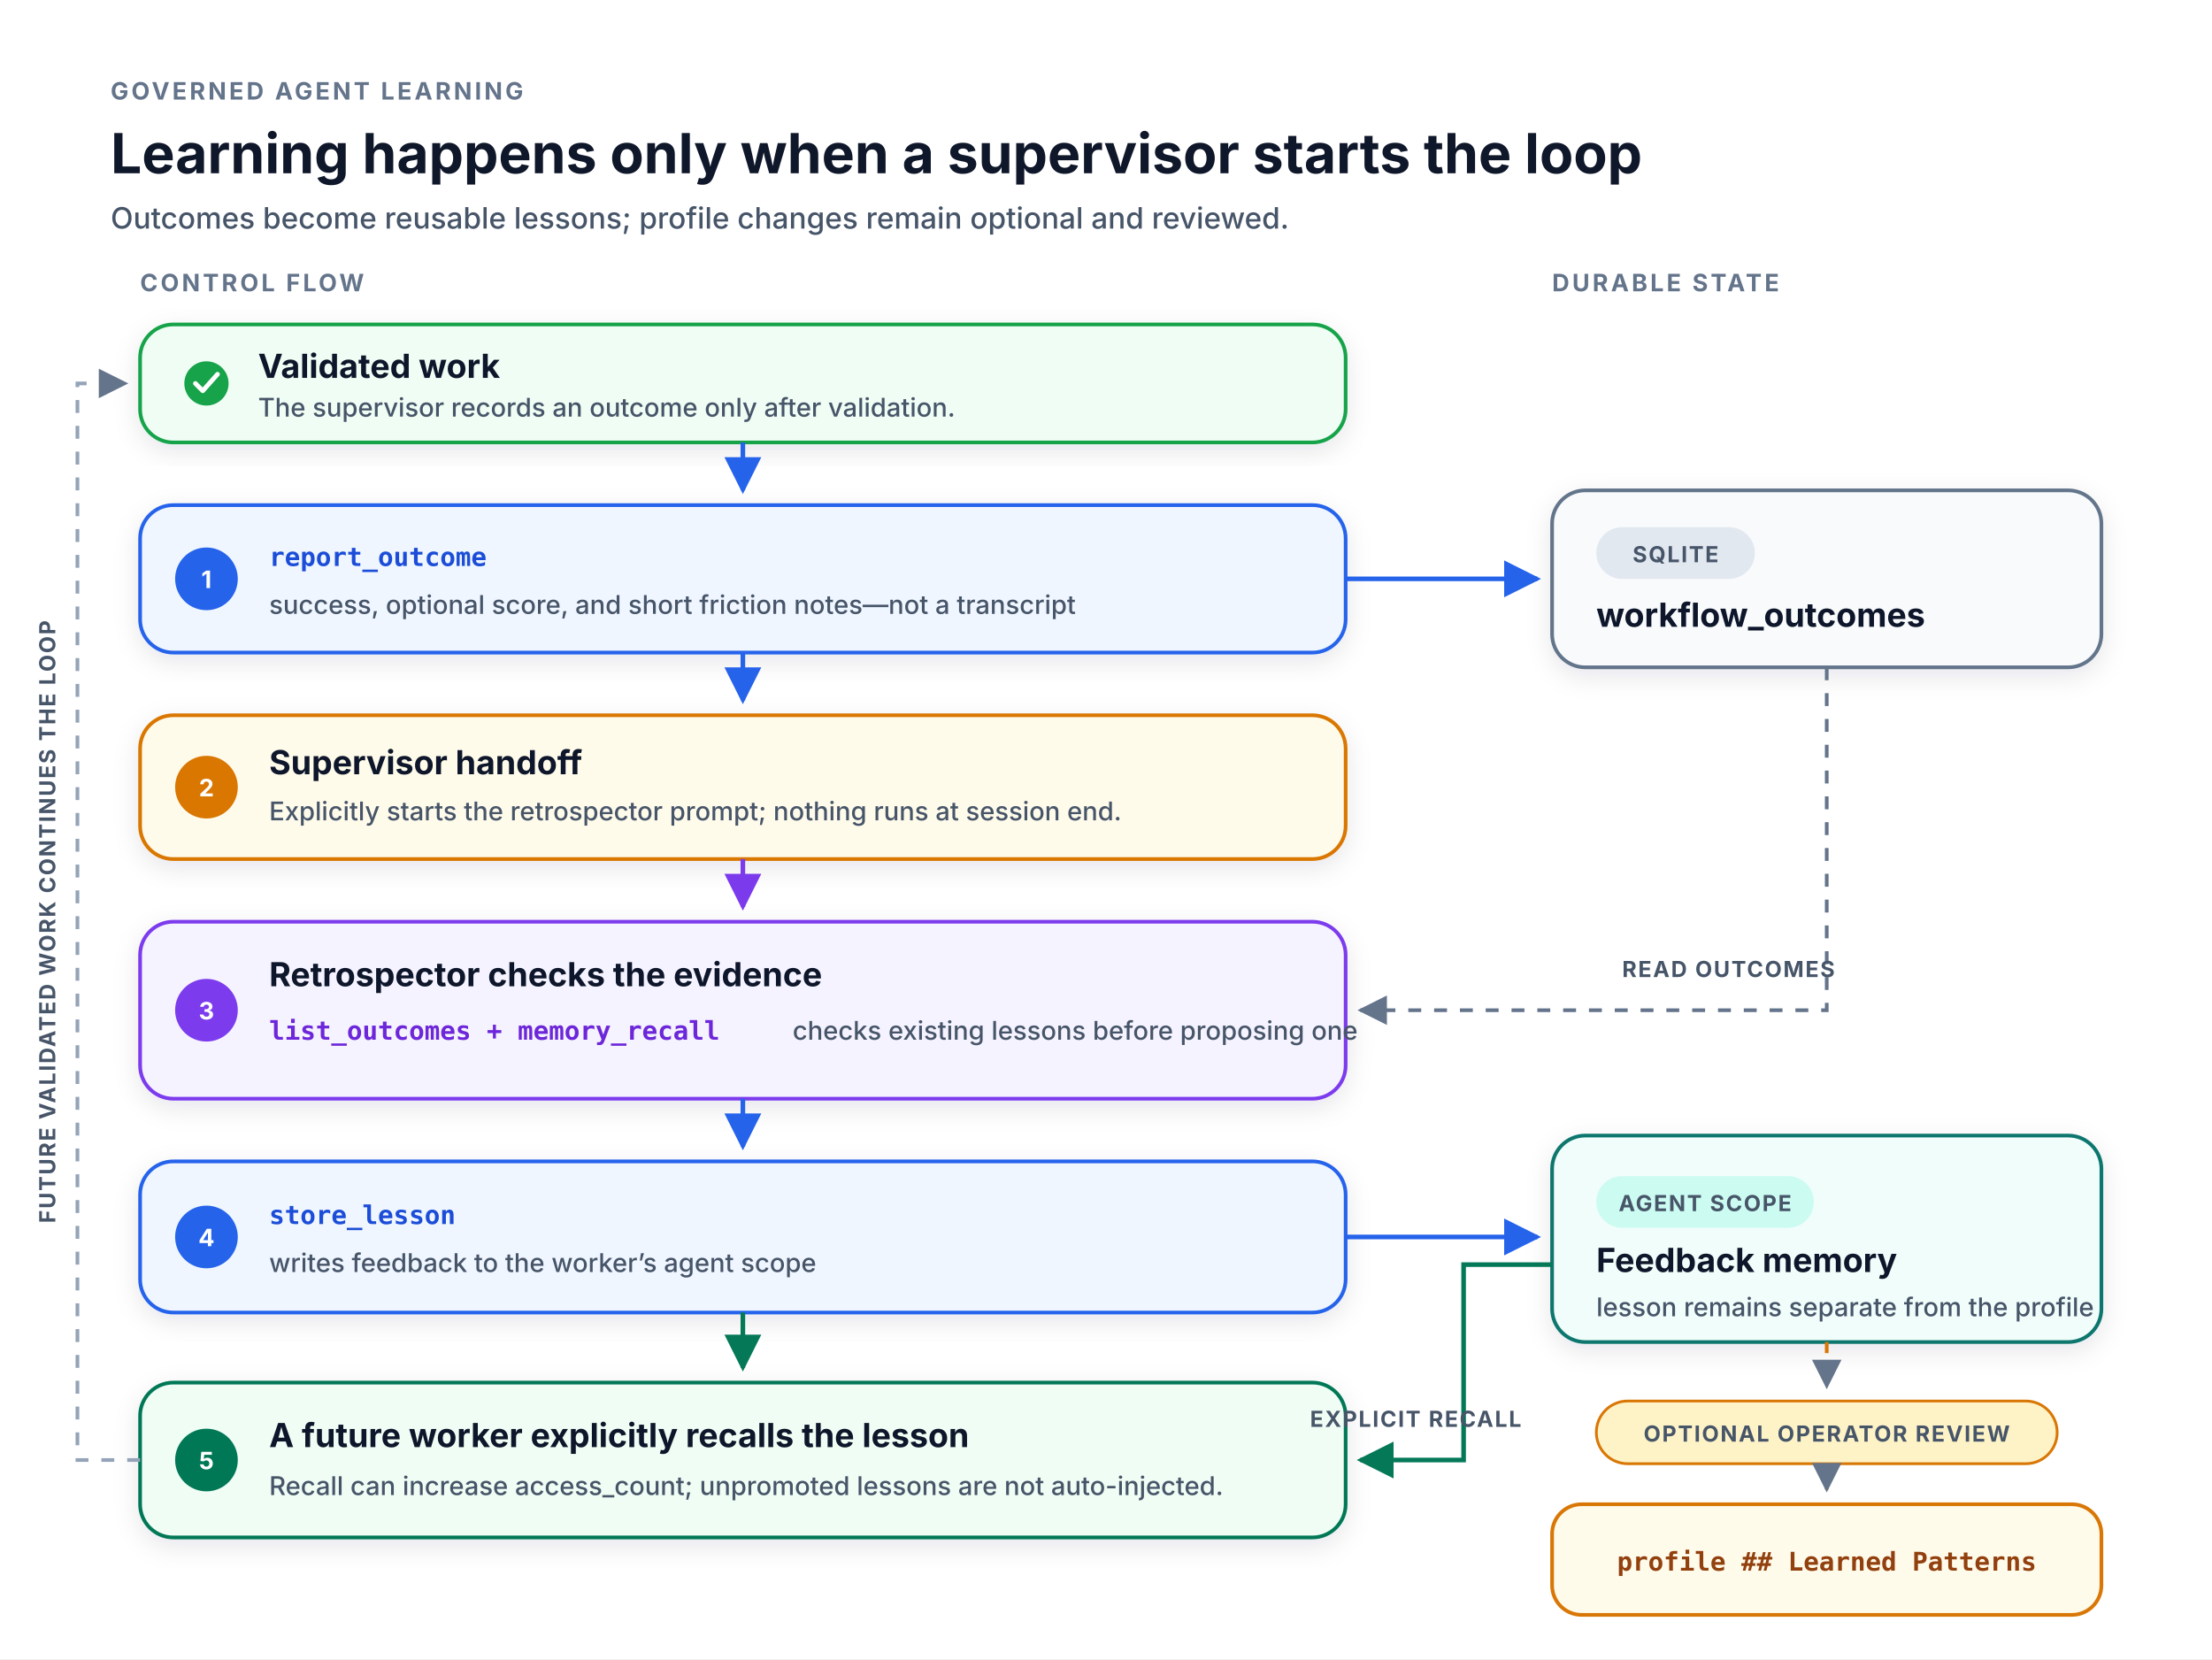
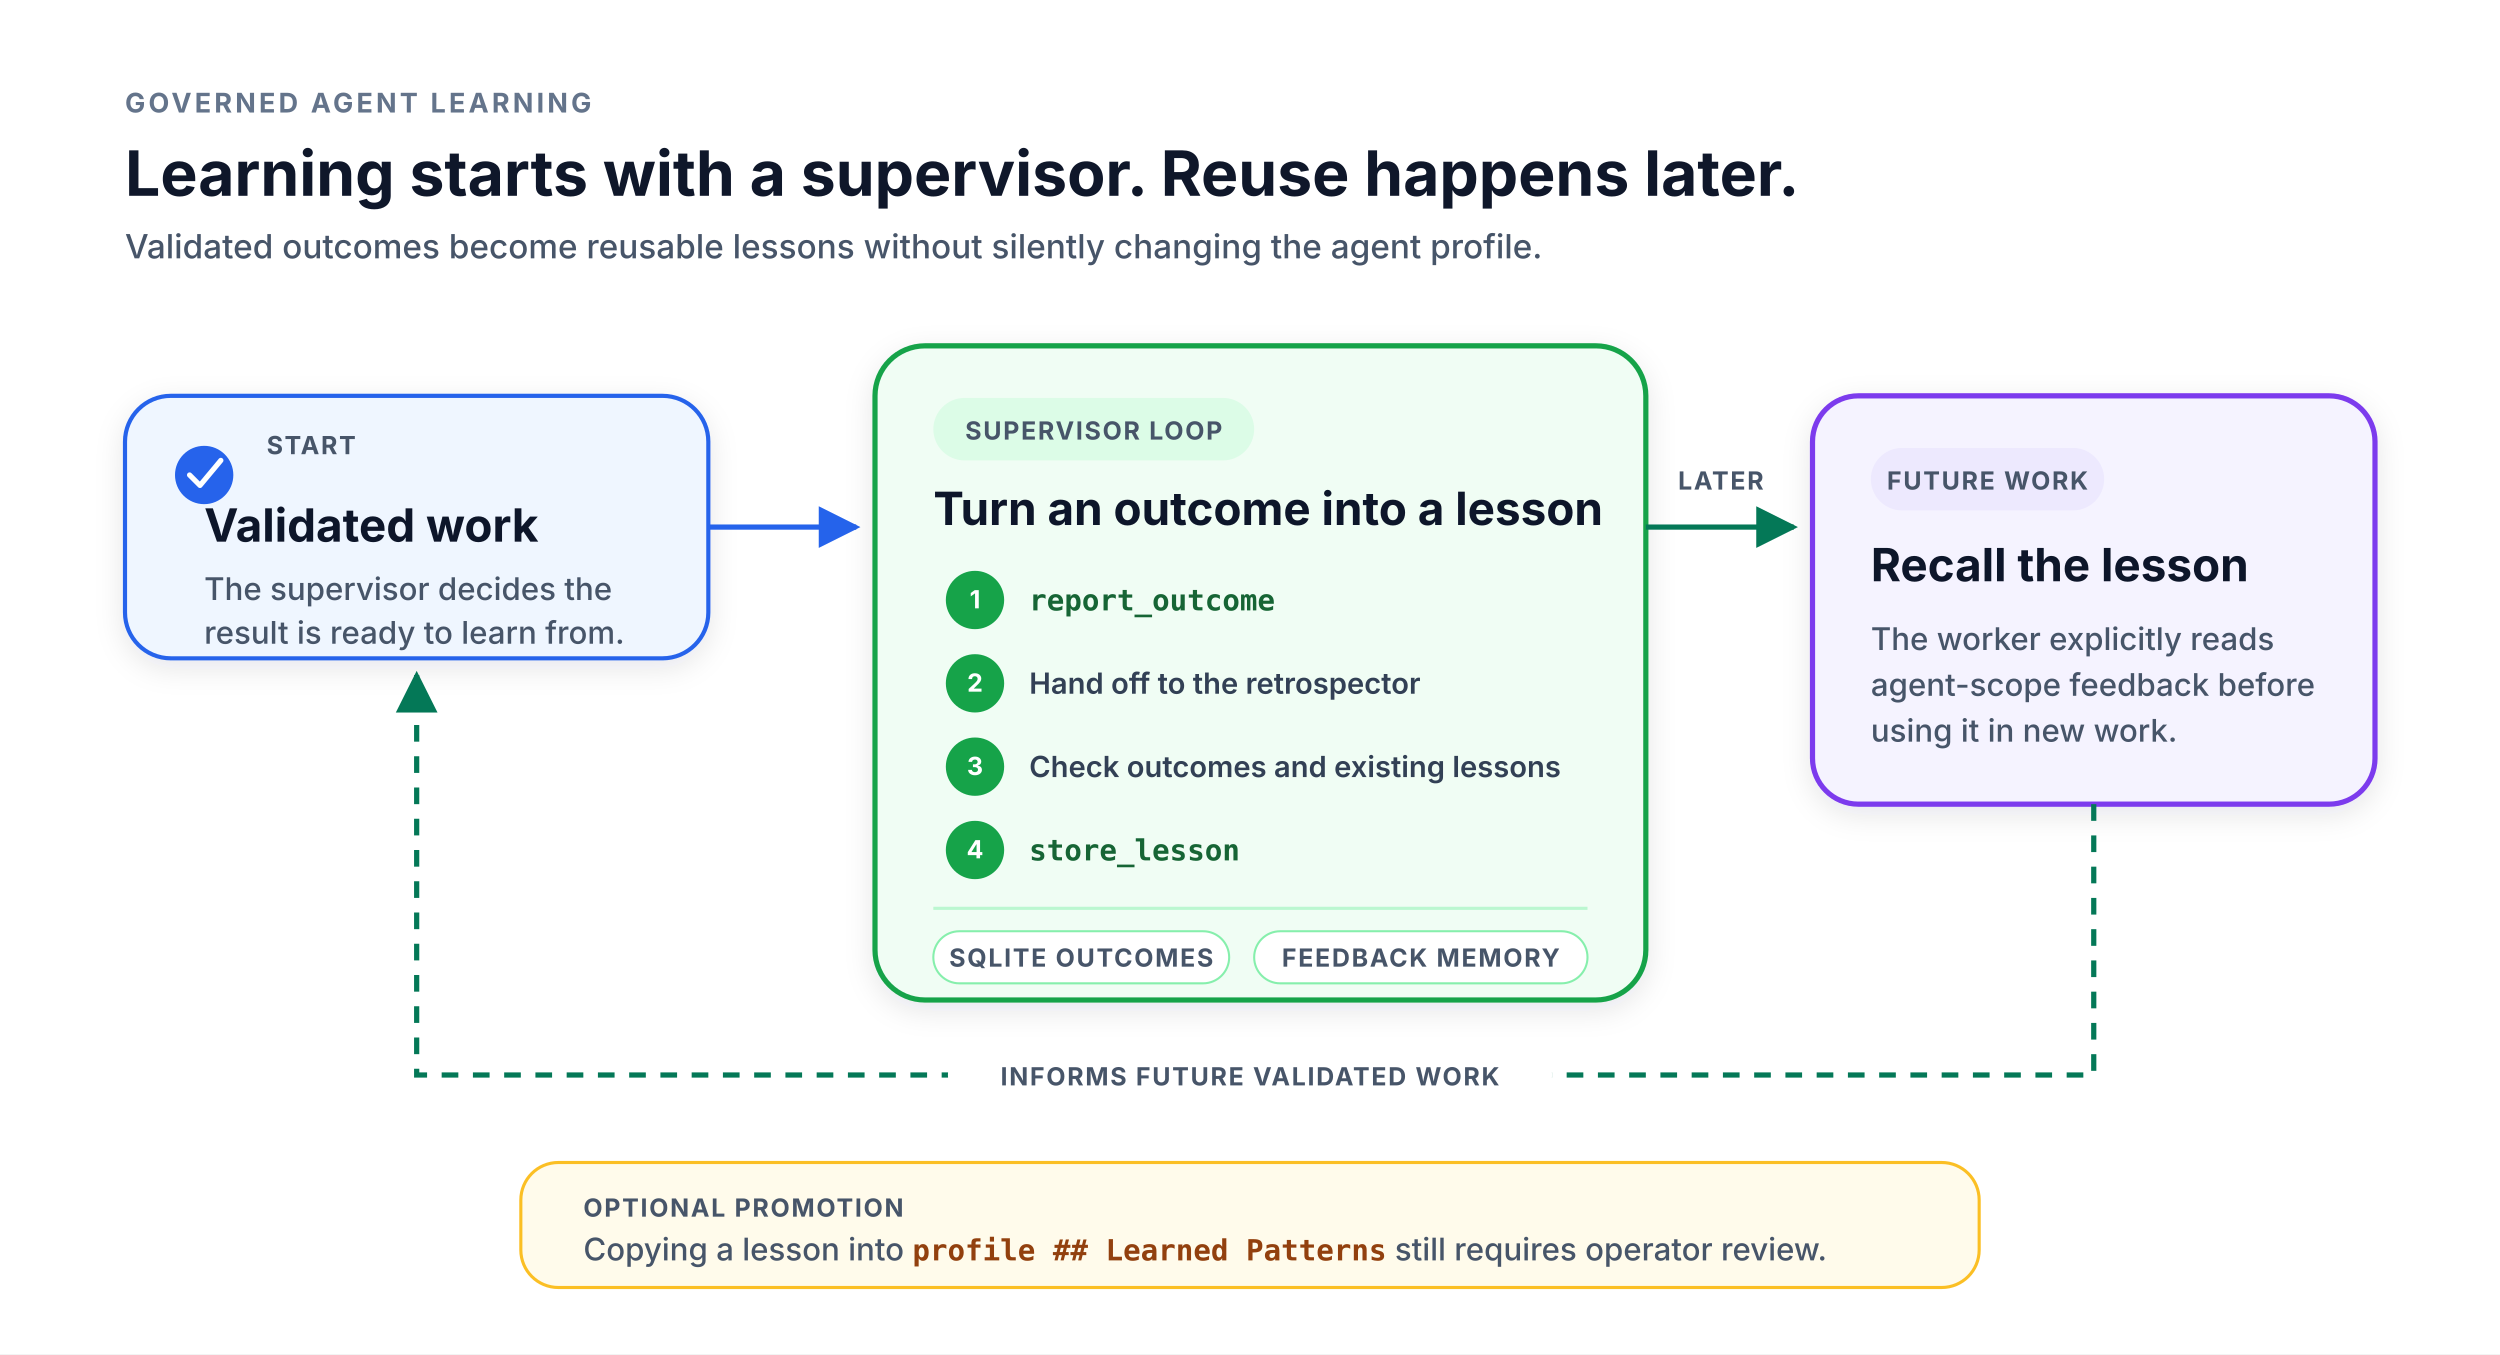
- <svg xmlns="http://www.w3.org/2000/svg" width="1200" height="900" viewBox="0 0 1200 900" role="img" aria-labelledby="title desc">
+ <svg xmlns="http://www.w3.org/2000/svg" width="1200" height="650" viewBox="0 0 1200 650" role="img" aria-labelledby="title desc">
  <defs>
    <filter id="shadow" x="-20%" y="-20%" width="140%" height="140%">
      <feDropShadow dx="0" dy="4" stdDeviation="7" flood-color="#0f172a" flood-opacity="0.10" />
    </filter>
    <marker id="arrow-blue" viewBox="0 0 10 10" refX="9" refY="5" markerWidth="8" markerHeight="8" orient="auto">
      <path d="M0 0L10 5L0 10Z" fill="#2563eb" />
    </marker>
    <marker id="arrow-green" viewBox="0 0 10 10" refX="9" refY="5" markerWidth="8" markerHeight="8" orient="auto">
      <path d="M0 0L10 5L0 10Z" fill="#047857" />
    </marker>
-     <marker id="arrow-purple" viewBox="0 0 10 10" refX="9" refY="5" markerWidth="8" markerHeight="8" orient="auto">
-       <path d="M0 0L10 5L0 10Z" fill="#7c3aed" />
-     </marker>
-     <marker id="arrow-slate" viewBox="0 0 10 10" refX="9" refY="5" markerWidth="8" markerHeight="8" orient="auto">
-       <path d="M0 0L10 5L0 10Z" fill="#64748b" />
-     </marker>
    <style>
      text { font-family: -apple-system, BlinkMacSystemFont, "Segoe UI", sans-serif; }
      .eyebrow { font-size: 13px; font-weight: 700; letter-spacing: 1.5px; fill: #64748b; }
      .title { font-size: 30px; font-weight: 750; fill: #0f172a; }
      .subtitle { font-size: 16px; font-weight: 450; fill: #475569; }
-       .card-title { font-size: 18px; font-weight: 700; fill: #0f172a; }
-       .card-copy { font-size: 14px; font-weight: 450; fill: #475569; }
+       .card-title { font-size: 22px; font-weight: 720; fill: #0f172a; }
+       .card-copy { font-size: 15px; font-weight: 450; fill: #475569; }
+       .step-copy { font-size: 14px; font-weight: 600; fill: #334155; }
      .label { font-size: 12px; font-weight: 700; letter-spacing: 0.8px; fill: #475569; }
      .mono { font-family: ui-monospace, SFMono-Regular, Menlo, Consolas, monospace; font-size: 14px; font-weight: 650; }
-       .step { font-size: 13px; font-weight: 750; fill: #ffffff; }
+       .step { font-size: 12px; font-weight: 750; fill: #ffffff; }
    </style>
  </defs>
-   <rect width="1200" height="900" fill="#ffffff" />
+   <rect width="1200" height="650" fill="#ffffff" />
  <text class="eyebrow" x="60" y="54">GOVERNED AGENT LEARNING</text>
-   <text class="title" x="60" y="94">Learning happens only when a supervisor starts the loop</text>
-   <text class="subtitle" x="60" y="124">Outcomes become reusable lessons; profile changes remain optional and reviewed.</text>
-   <text class="eyebrow" x="76" y="158">CONTROL FLOW</text>
-   <text class="eyebrow" x="842" y="158">DURABLE STATE</text>
+   <text class="title" x="60" y="94">Learning starts with a supervisor. Reuse happens later.</text>
+   <text class="subtitle" x="60" y="124">Validated outcomes become reusable lessons without silently changing the agent profile.</text>
  <g filter="url(#shadow)">
-     <rect x="76" y="176" width="654" height="64" rx="18" fill="#f0fdf4" stroke="#16a34a" stroke-width="2" />
-     <circle cx="112" cy="208" r="12" fill="#16a34a" />
-     <path d="M106 208L110 212L118 203" fill="none" stroke="#ffffff" stroke-width="2.5" stroke-linecap="round" stroke-linejoin="round" />
-     <text class="card-title" x="140" y="205">Validated work</text>
-     <text class="card-copy" x="140" y="226">The supervisor records an outcome only after validation.</text>
+     <rect x="60" y="190" width="280" height="126" rx="22" fill="#eff6ff" stroke="#2563eb" stroke-width="2" />
+     <circle cx="98" cy="228" r="14" fill="#2563eb" />
+     <path d="M91 228L96 233L106 221" fill="none" stroke="#ffffff" stroke-width="2.5" stroke-linecap="round" stroke-linejoin="round" />
+     <text class="label" x="128" y="218" fill="#1d4ed8">START</text>
+     <text class="card-title" x="98" y="260">Validated work</text>
+     <text class="card-copy" x="98" y="288">The supervisor decides the</text>
+     <text class="card-copy" x="98" y="309">result is ready to learn from.</text>
  </g>
-   <path d="M403 240V266" fill="none" stroke="#2563eb" stroke-width="2.5" marker-end="url(#arrow-blue)" />
+   <path d="M340 253H411" fill="none" stroke="#2563eb" stroke-width="2.5" marker-end="url(#arrow-blue)" />
  <g filter="url(#shadow)">
-     <rect x="76" y="274" width="654" height="80" rx="18" fill="#eff6ff" stroke="#2563eb" stroke-width="2" />
-     <circle cx="112" cy="314" r="17" fill="#2563eb" />
-     <text class="step" x="112" y="319" text-anchor="middle">1</text>
-     <text class="mono" x="146" y="307" fill="#1d4ed8">report_outcome</text>
-     <text class="card-copy" x="146" y="333">success, optional score, and short friction notes—not a transcript</text>
+     <rect x="420" y="166" width="370" height="314" rx="24" fill="#f0fdf4" stroke="#16a34a" stroke-width="2.5" />
+     <rect x="448" y="191" width="154" height="30" rx="15" fill="#dcfce7" />
+     <text class="label" x="525" y="211" text-anchor="middle" fill="#166534">SUPERVISOR LOOP</text>
+     <text class="card-title" x="448" y="252">Turn an outcome into a lesson</text>
+     <circle cx="468" cy="288" r="14" fill="#16a34a" />
+     <text class="step" x="468" y="292" text-anchor="middle">1</text>
+     <text class="mono" x="494" y="293" fill="#166534">report_outcome</text>
+     <circle cx="468" cy="328" r="14" fill="#16a34a" />
+     <text class="step" x="468" y="332" text-anchor="middle">2</text>
+     <text class="step-copy" x="494" y="333">Hand off to the retrospector</text>
+     <circle cx="468" cy="368" r="14" fill="#16a34a" />
+     <text class="step" x="468" y="372" text-anchor="middle">3</text>
+     <text class="step-copy" x="494" y="373">Check outcomes and existing lessons</text>
+     <circle cx="468" cy="408" r="14" fill="#16a34a" />
+     <text class="step" x="468" y="412" text-anchor="middle">4</text>
+     <text class="mono" x="494" y="413" fill="#166534">store_lesson</text>
+     <line x1="448" y1="436" x2="762" y2="436" stroke="#bbf7d0" stroke-width="1.5" />
+     <rect x="448" y="447" width="142" height="25" rx="12.5" fill="#ffffff" stroke="#86efac" />
+     <text class="label" x="519" y="464" text-anchor="middle" fill="#166534">SQLITE OUTCOMES</text>
+     <rect x="602" y="447" width="160" height="25" rx="12.5" fill="#ffffff" stroke="#86efac" />
+     <text class="label" x="682" y="464" text-anchor="middle" fill="#166534">FEEDBACK MEMORY</text>
  </g>
-   <path d="M730 314H834" fill="none" stroke="#2563eb" stroke-width="2.5" marker-end="url(#arrow-blue)" />
+   <path d="M790 253H861" fill="none" stroke="#047857" stroke-width="2.5" marker-end="url(#arrow-green)" />
+   <text class="label" x="826" y="235" text-anchor="middle" fill="#065f46">LATER</text>
  <g filter="url(#shadow)">
-     <rect x="842" y="266" width="298" height="96" rx="18" fill="#f8fafc" stroke="#64748b" stroke-width="2" />
-     <rect x="866" y="286" width="86" height="28" rx="14" fill="#e2e8f0" />
-     <text class="label" x="909" y="305" text-anchor="middle">SQLITE</text>
-     <text class="card-title" x="866" y="340">workflow_outcomes</text>
+     <rect x="870" y="190" width="270" height="196" rx="22" fill="#f5f3ff" stroke="#7c3aed" stroke-width="2.5" />
+     <rect x="898" y="215" width="112" height="30" rx="15" fill="#ede9fe" />
+     <text class="label" x="954" y="235" text-anchor="middle" fill="#6d28d9">FUTURE WORK</text>
+     <text class="card-title" x="898" y="279">Recall the lesson</text>
+     <text class="card-copy" x="898" y="312">The worker explicitly reads</text>
+     <text class="card-copy" x="898" y="334">agent-scope feedback before</text>
+     <text class="card-copy" x="898" y="356">using it in new work.</text>
  </g>
-   <path d="M403 354V380" fill="none" stroke="#2563eb" stroke-width="2.5" marker-end="url(#arrow-blue)" />
-   <g filter="url(#shadow)">
-     <rect x="76" y="388" width="654" height="78" rx="18" fill="#fffbeb" stroke="#d97706" stroke-width="2" />
-     <circle cx="112" cy="427" r="17" fill="#d97706" />
-     <text class="step" x="112" y="432" text-anchor="middle">2</text>
-     <text class="card-title" x="146" y="420">Supervisor handoff</text>
-     <text class="card-copy" x="146" y="445">Explicitly starts the retrospector prompt; nothing runs at session end.</text>
-   </g>
-   <path d="M403 466V492" fill="none" stroke="#7c3aed" stroke-width="2.5" marker-end="url(#arrow-purple)" />
-   <g filter="url(#shadow)">
-     <rect x="76" y="500" width="654" height="96" rx="18" fill="#f5f3ff" stroke="#7c3aed" stroke-width="2" />
-     <circle cx="112" cy="548" r="17" fill="#7c3aed" />
-     <text class="step" x="112" y="553" text-anchor="middle">3</text>
-     <text class="card-title" x="146" y="535">Retrospector checks the evidence</text>
-     <text class="mono" x="146" y="564" fill="#6d28d9">list_outcomes + memory_recall</text>
-     <text class="card-copy" x="430" y="564">checks existing lessons before proposing one</text>
-   </g>
-   <path d="M991 362V548H738" fill="none" stroke="#64748b" stroke-width="2" stroke-dasharray="7 7" marker-end="url(#arrow-slate)" />
-   <text class="label" x="880" y="530">READ OUTCOMES</text>
-   <path d="M403 596V622" fill="none" stroke="#2563eb" stroke-width="2.5" marker-end="url(#arrow-blue)" />
-   <g filter="url(#shadow)">
-     <rect x="76" y="630" width="654" height="82" rx="18" fill="#eff6ff" stroke="#2563eb" stroke-width="2" />
-     <circle cx="112" cy="671" r="17" fill="#2563eb" />
-     <text class="step" x="112" y="676" text-anchor="middle">4</text>
-     <text class="mono" x="146" y="664" fill="#1d4ed8">store_lesson</text>
-     <text class="card-copy" x="146" y="690">writes feedback to the worker’s agent scope</text>
-   </g>
-   <path d="M730 671H834" fill="none" stroke="#2563eb" stroke-width="2.5" marker-end="url(#arrow-blue)" />
-   <g filter="url(#shadow)">
-     <rect x="842" y="616" width="298" height="112" rx="18" fill="#f0fdfa" stroke="#0f766e" stroke-width="2" />
-     <rect x="866" y="638" width="118" height="28" rx="14" fill="#ccfbf1" />
-     <text class="label" x="925" y="657" text-anchor="middle" fill="#115e59">AGENT SCOPE</text>
-     <text class="card-title" x="866" y="690">Feedback memory</text>
-     <text class="card-copy" x="866" y="714">lesson remains separate from the profile</text>
-   </g>
-   <path d="M403 712V742" fill="none" stroke="#047857" stroke-width="2.5" marker-end="url(#arrow-green)" />
-   <g filter="url(#shadow)">
-     <rect x="76" y="750" width="654" height="84" rx="18" fill="#f0fdf4" stroke="#047857" stroke-width="2" />
-     <circle cx="112" cy="792" r="17" fill="#047857" />
-     <text class="step" x="112" y="797" text-anchor="middle">5</text>
-     <text class="card-title" x="146" y="785">A future worker explicitly recalls the lesson</text>
-     <text class="card-copy" x="146" y="811">Recall can increase access_count; unpromoted lessons are not auto-injected.</text>
-   </g>
-   <path d="M842 686H794V792H738" fill="none" stroke="#047857" stroke-width="2.5" marker-end="url(#arrow-green)" />
-   <text class="label" x="768" y="774" text-anchor="middle" fill="#065f46">EXPLICIT RECALL</text>
-   <path d="M991 728V752" fill="none" stroke="#d97706" stroke-width="2" stroke-dasharray="6 6" marker-end="url(#arrow-slate)" />
-   <rect x="866" y="760" width="250" height="34" rx="17" fill="#fef3c7" stroke="#d97706" stroke-width="1.5" />
-   <text class="label" x="991" y="782" text-anchor="middle" fill="#92400e">OPTIONAL OPERATOR REVIEW</text>
-   <path d="M991 794V808" fill="none" stroke="#d97706" stroke-width="2" stroke-dasharray="6 6" marker-end="url(#arrow-slate)" />
-   <rect x="842" y="816" width="298" height="60" rx="16" fill="#fffbeb" stroke="#d97706" stroke-width="2" />
-   <text class="mono" x="991" y="852" text-anchor="middle" fill="#92400e">profile ## Learned Patterns</text>
-   <path d="M76 792H42V208H68" fill="none" stroke="#94a3b8" stroke-width="2" stroke-dasharray="7 7" marker-end="url(#arrow-slate)" />
-   <text class="label" x="30" y="500" text-anchor="middle" transform="rotate(-90 30 500)">FUTURE VALIDATED WORK CONTINUES THE LOOP</text>
+   <path d="M1005 386V516H200V324" fill="none" stroke="#047857" stroke-width="2.5" stroke-dasharray="8 7" marker-end="url(#arrow-green)" />
+   <rect x="455" y="499" width="290" height="34" rx="17" fill="#ffffff" />
+   <text class="label" x="600" y="521" text-anchor="middle" fill="#065f46">INFORMS FUTURE VALIDATED WORK</text>
+   <rect x="250" y="558" width="700" height="60" rx="18" fill="#fffbeb" stroke="#fbbf24" stroke-width="1.5" />
+   <text class="label" x="280" y="584" fill="#92400e">OPTIONAL PROMOTION</text>
+   <text class="card-copy" x="280" y="605">Copying a lesson into <tspan class="mono" fill="#92400e">profile ## Learned Patterns</tspan> still requires operator review.</text>
</svg>
